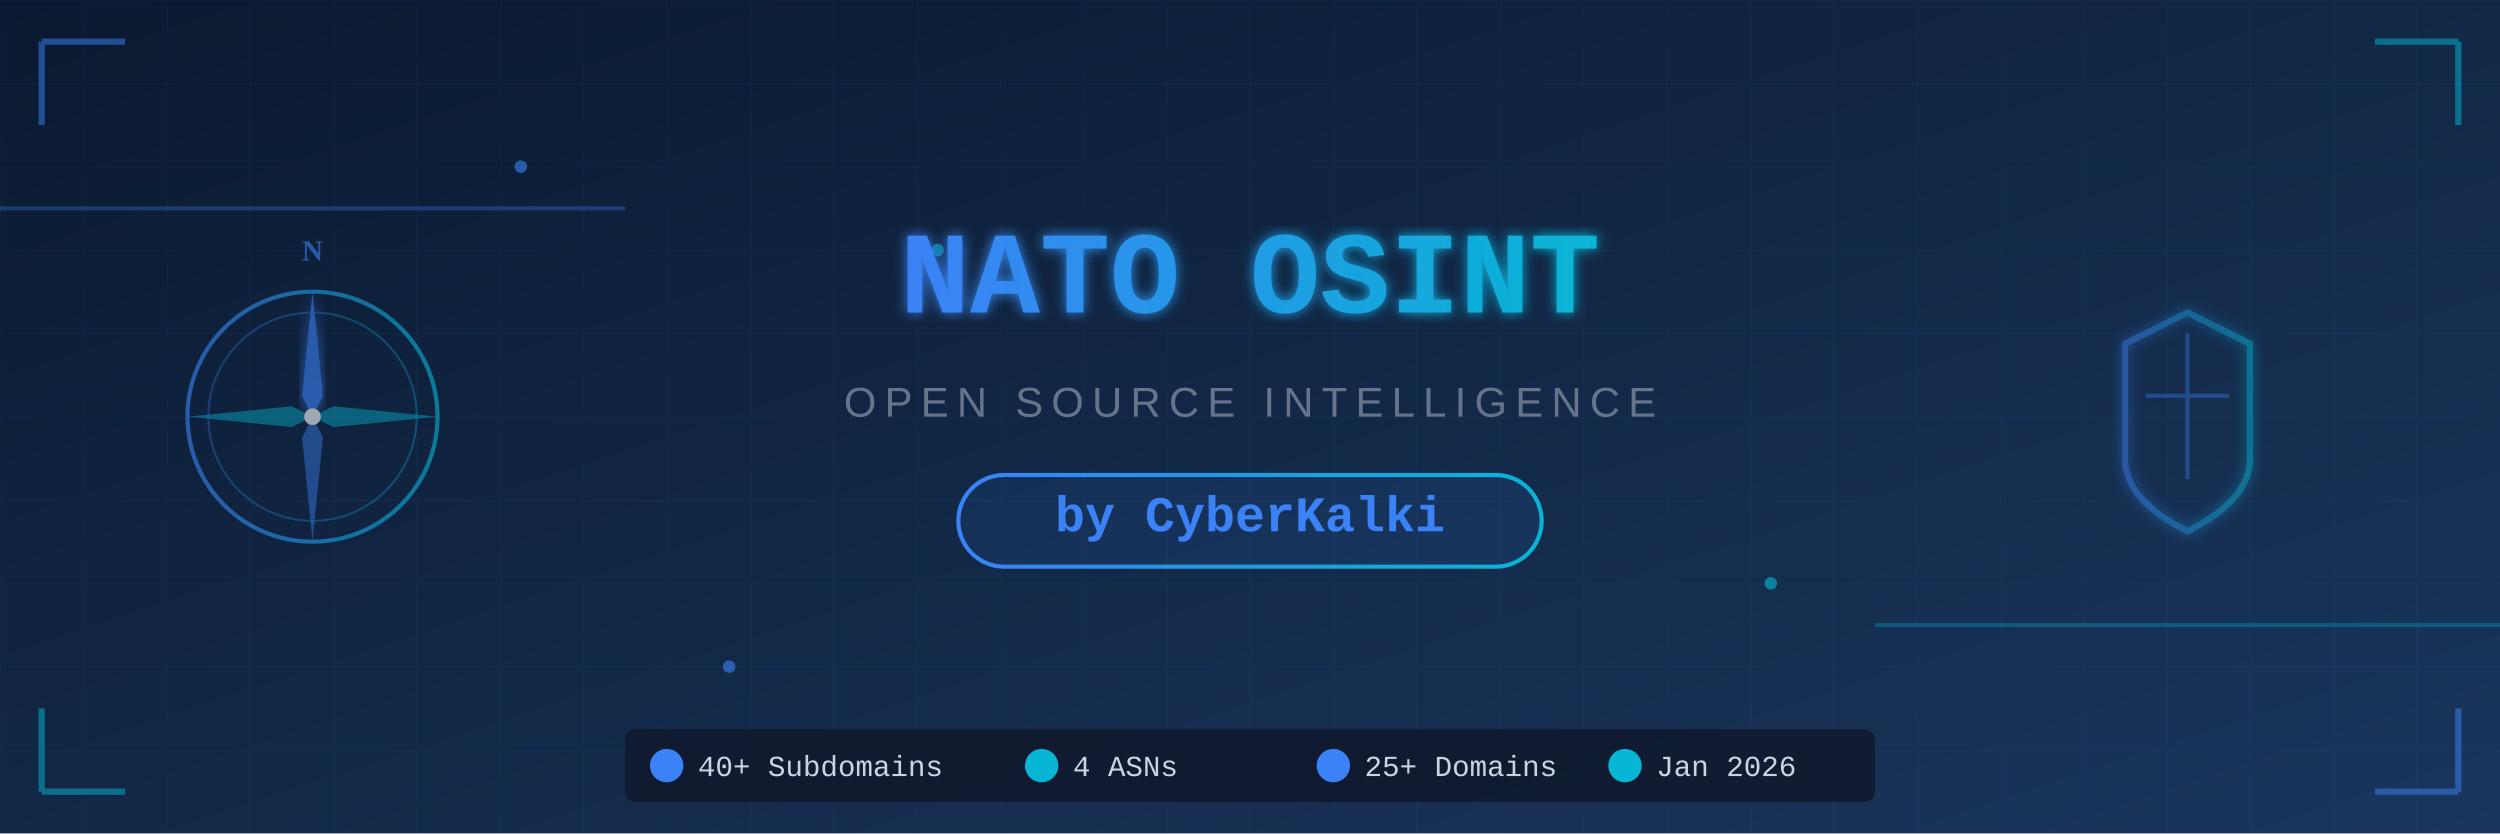
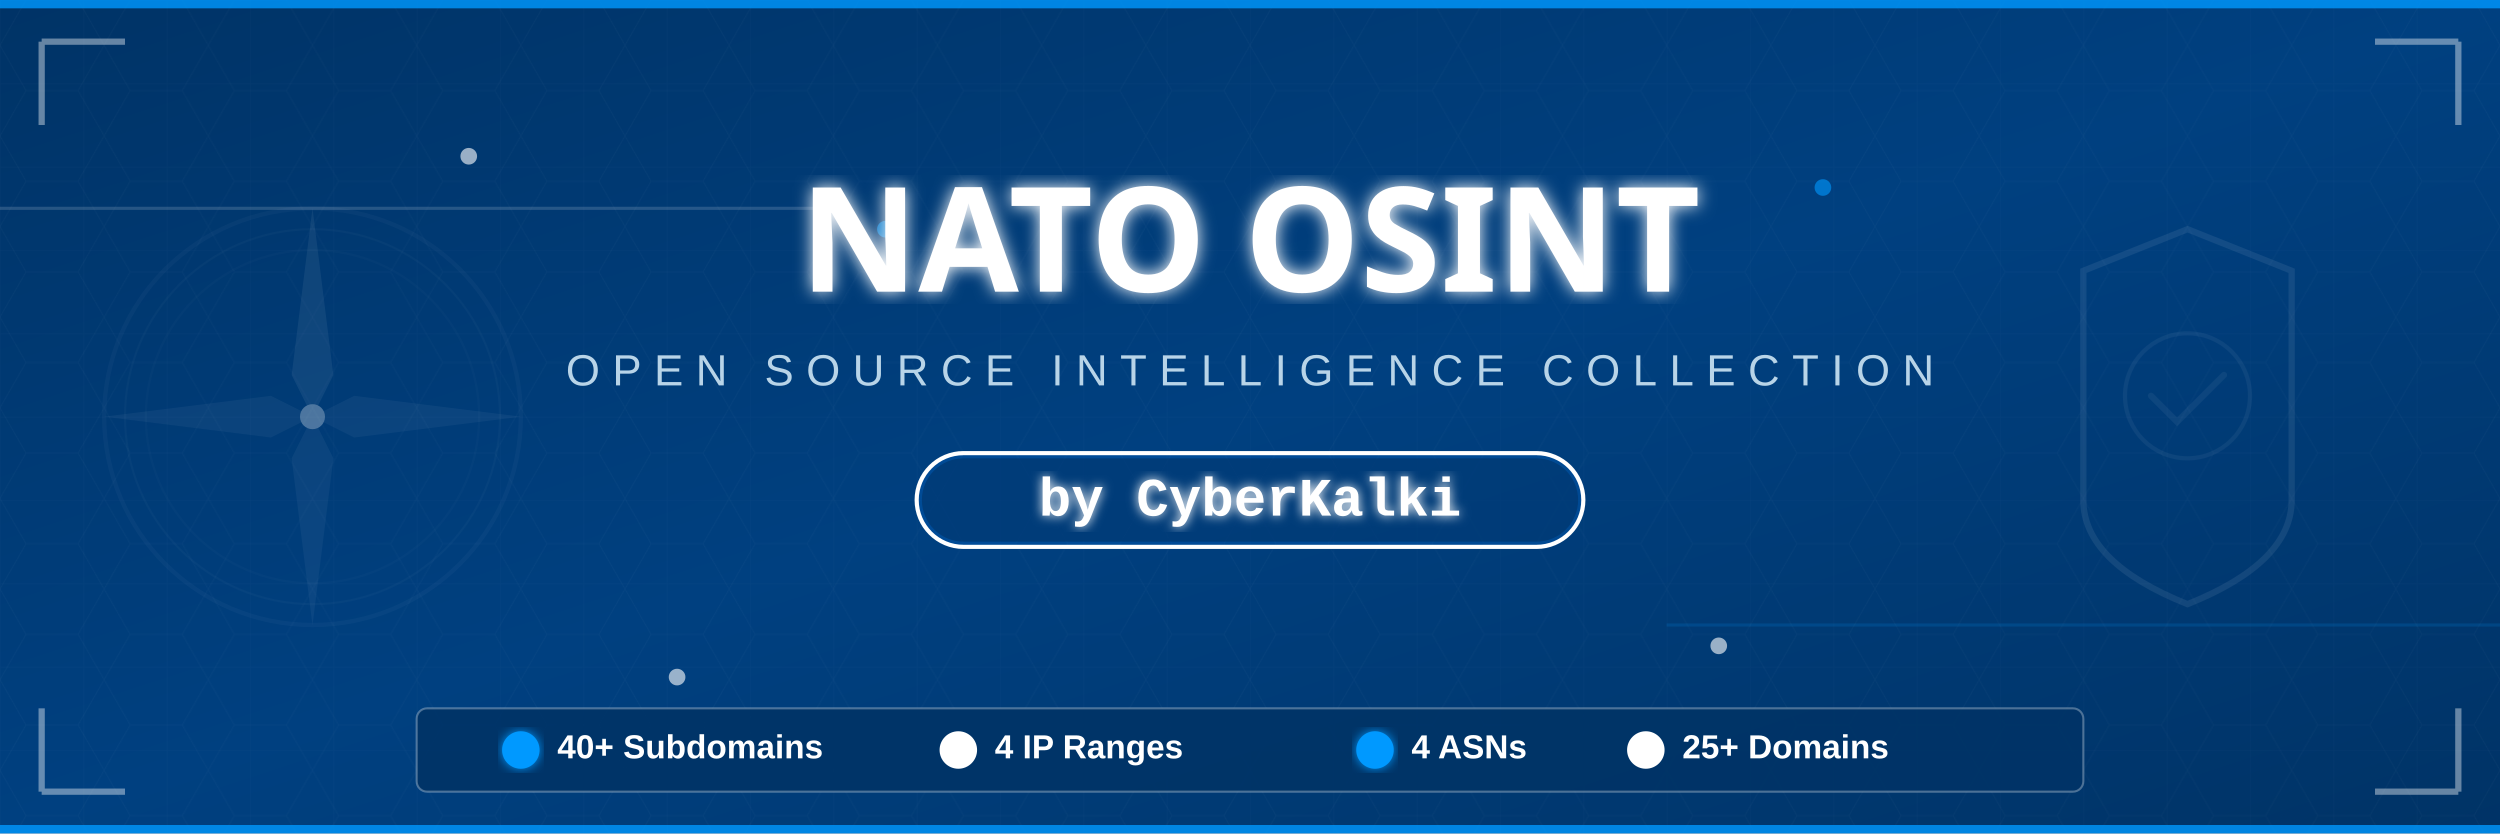
- <svg xmlns="http://www.w3.org/2000/svg" viewBox="0 0 1200 400">
+ <svg xmlns="http://www.w3.org/2000/svg" viewBox="0 0 2400 800">
  <defs>
    <linearGradient id="bgGrad" x1="0%" y1="0%" x2="100%" y2="100%">
-       <stop offset="0%" style="stop-color:#0a192f;stop-opacity:1" />
-       <stop offset="100%" style="stop-color:#1a365d;stop-opacity:1" />
+       <stop offset="0%" style="stop-color:#003366;stop-opacity:1" />
+       <stop offset="50%" style="stop-color:#004080;stop-opacity:1" />
+       <stop offset="100%" style="stop-color:#003366;stop-opacity:1" />
    </linearGradient>
    <linearGradient id="accentGrad" x1="0%" y1="0%" x2="100%" y2="0%">
-       <stop offset="0%" style="stop-color:#3b82f6;stop-opacity:1" />
-       <stop offset="100%" style="stop-color:#06b6d4;stop-opacity:1" />
+       <stop offset="0%" style="stop-color:#0066cc;stop-opacity:1" />
+       <stop offset="100%" style="stop-color:#0099ff;stop-opacity:1" />
    </linearGradient>
    <filter id="glow">
-       <feGaussianBlur stdDeviation="3" result="coloredBlur" />
+       <feGaussianBlur stdDeviation="5" result="coloredBlur" />
      <feMerge>
        <feMergeNode in="coloredBlur" />
        <feMergeNode in="SourceGraphic" />
      </feMerge>
    </filter>
-     <pattern id="grid" width="40" height="40" patternUnits="userSpaceOnUse">
-       <path d="M 40 0 L 0 0 0 40" fill="none" stroke="rgba(59, 130, 246, 0.1)" stroke-width="1" />
+     <filter id="strongGlow">
+       <feGaussianBlur stdDeviation="8" result="coloredBlur" />
+       <feMerge>
+         <feMergeNode in="coloredBlur" />
+         <feMergeNode in="SourceGraphic" />
+       </feMerge>
+     </filter>
+     <pattern id="grid" width="80" height="80" patternUnits="userSpaceOnUse">
+       <path d="M 80 0 L 0 0 0 80" fill="none" stroke="rgba(255, 255, 255, 0.05)" stroke-width="1" />
+     </pattern>
+     <pattern id="hexPattern" width="100" height="87" patternUnits="userSpaceOnUse">
+       <path d="M 25,0 L 75,0 L 100,43.5 L 75,87 L 25,87 L 0,43.5 Z" fill="none" stroke="rgba(255, 255, 255, 0.03)" stroke-width="1" />
    </pattern>
  </defs>
-   <rect width="1200" height="400" fill="url(#bgGrad)" />
-   <rect width="1200" height="400" fill="url(#grid)" opacity="0.5" />
-   <g opacity="0.3">
-     <line x1="0" y1="100" x2="300" y2="100" stroke="#3b82f6" stroke-width="2">
-       <animate attributeName="x2" from="0" to="300" dur="2s" repeatCount="indefinite" />
+   <rect width="2400" height="800" fill="url(#bgGrad)" />
+   <rect width="2400" height="800" fill="url(#hexPattern)" opacity="0.8" />
+   <rect width="2400" height="800" fill="url(#grid)" opacity="0.5" />
+   <g transform="translate(300, 400)" opacity="0.3">
+     <circle cx="0" cy="0" r="200" fill="none" stroke="rgba(255, 255, 255, 0.1)" stroke-width="4" />
+     <circle cx="0" cy="0" r="180" fill="none" stroke="rgba(255, 255, 255, 0.08)" stroke-width="2" />
+     <circle cx="0" cy="0" r="160" fill="none" stroke="rgba(255, 255, 255, 0.06)" stroke-width="2" />
+     <path d="M 0,-200 L 20,-40 L 0,0 L -20,-40 Z" fill="rgba(255, 255, 255, 0.2)" />
+     <path d="M 200,0 L 40,20 L 0,0 L 40,-20 Z" fill="rgba(255, 255, 255, 0.15)" />
+     <path d="M 0,200 L 20,40 L 0,0 L -20,40 Z" fill="rgba(255, 255, 255, 0.15)" />
+     <path d="M -200,0 L -40,20 L 0,0 L -40,-20 Z" fill="rgba(255, 255, 255, 0.15)" />
+     <circle cx="0" cy="0" r="12" fill="#ffffff" />
+   </g>
+   <g transform="translate(2100, 400)" opacity="0.25">
+     <path d="M 0,-180 L 100,-140 L 100,80 Q 100,140 0,180 Q -100,140 -100,80 L -100,-140 Z" fill="none" stroke="rgba(255, 255, 255, 0.3)" stroke-width="6" />
+     <circle cx="0" cy="-20" r="60" fill="none" stroke="rgba(255, 255, 255, 0.2)" stroke-width="4" />
+     <path d="M -35,-20 L -10,5 L 35,-40" fill="none" stroke="rgba(255, 255, 255, 0.2)" stroke-width="6" stroke-linecap="round" />
+   </g>
+   <g opacity="0.15">
+     <line x1="0" y1="200" x2="800" y2="200" stroke="#ffffff" stroke-width="3">
+       <animate attributeName="x2" from="0" to="800" dur="3s" repeatCount="indefinite" />
+       <animate attributeName="opacity" values="0;1;0" dur="3s" repeatCount="indefinite" />
    </line>
-     <line x1="1200" y1="300" x2="900" y2="300" stroke="#06b6d4" stroke-width="2">
-       <animate attributeName="x2" from="1200" to="900" dur="2s" repeatCount="indefinite" />
+     <line x1="2400" y1="600" x2="1600" y2="600" stroke="#0099ff" stroke-width="3">
+       <animate attributeName="x2" from="2400" to="1600" dur="3s" repeatCount="indefinite" />
+       <animate attributeName="opacity" values="0;1;0" dur="3s" repeatCount="indefinite" />
    </line>
  </g>
-   <g transform="translate(150, 200)" opacity="0.6">
-     <circle cx="0" cy="0" r="60" fill="none" stroke="url(#accentGrad)" stroke-width="2" />
-     <circle cx="0" cy="0" r="50" fill="none" stroke="url(#accentGrad)" stroke-width="1" opacity="0.5" />
-     <path d="M 0,-60 L 5,-10 L 0,0 L -5,-10 Z" fill="#3b82f6" filter="url(#glow)" />
-     <path d="M 60,0 L 10,5 L 0,0 L 10,-5 Z" fill="#06b6d4" opacity="0.7" />
-     <path d="M 0,60 L 5,10 L 0,0 L -5,10 Z" fill="#3b82f6" opacity="0.7" />
-     <path d="M -60,0 L -10,5 L 0,0 L -10,-5 Z" fill="#06b6d4" opacity="0.7" />
-     <circle cx="0" cy="0" r="4" fill="#ffffff" />
-     <text x="0" y="-75" text-anchor="middle" fill="#3b82f6" font-size="14" font-weight="bold">N</text>
-   </g>
-   <g transform="translate(1050, 200)" opacity="0.5">
-     <path d="M 0,-50 L 30,-35 L 30,20 Q 30,40 0,55 Q -30,40 -30,20 L -30,-35 Z" fill="none" stroke="url(#accentGrad)" stroke-width="3" filter="url(#glow)" />
-     <path d="M 0,-40 L 0,30 M -20,-10 L 20,-10" stroke="#3b82f6" stroke-width="2" opacity="0.7" />
-   </g>
  <g opacity="0.6">
-     <circle cx="250" cy="80" r="3" fill="#3b82f6">
+     <circle cx="450" cy="150" r="8" fill="#ffffff">
      <animate attributeName="opacity" values="1;0.3;1" dur="2s" repeatCount="indefinite" />
    </circle>
-     <circle cx="450" cy="120" r="3" fill="#06b6d4">
-       <animate attributeName="opacity" values="0.3;1;0.3" dur="2s" repeatCount="indefinite" />
+     <circle cx="850" cy="220" r="8" fill="#0099ff">
+       <animate attributeName="opacity" values="0.3;1;0.3" dur="2.5s" repeatCount="indefinite" />
    </circle>
-     <circle cx="350" cy="320" r="3" fill="#3b82f6">
-       <animate attributeName="opacity" values="1;0.3;1" dur="1.5s" repeatCount="indefinite" />
+     <circle cx="650" cy="650" r="8" fill="#ffffff">
+       <animate attributeName="opacity" values="1;0.3;1" dur="1.8s" repeatCount="indefinite" />
    </circle>
-     <circle cx="850" cy="280" r="3" fill="#06b6d4">
-       <animate attributeName="opacity" values="0.3;1;0.3" dur="1.8s" repeatCount="indefinite" />
+     <circle cx="1750" cy="180" r="8" fill="#0099ff">
+       <animate attributeName="opacity" values="0.3;1;0.3" dur="2.2s" repeatCount="indefinite" />
+     </circle>
+     <circle cx="1650" cy="620" r="8" fill="#ffffff">
+       <animate attributeName="opacity" values="1;0.3;1" dur="2s" repeatCount="indefinite" />
    </circle>
  </g>
-   <g transform="translate(600, 150)">
-     <text x="0" y="0" text-anchor="middle" font-family="'Courier New', monospace" font-size="56" font-weight="bold" fill="url(#accentGrad)" filter="url(#glow)">
+   <g transform="translate(1200, 280)">
+     <text x="0" y="0" text-anchor="middle" font-family="'Arial Black', 'Arial Bold', sans-serif" font-size="140" font-weight="900" fill="#ffffff" filter="url(#strongGlow)">
      NATO OSINT
    </text>
-     <text x="0" y="50" text-anchor="middle" font-family="Arial, sans-serif" font-size="20" fill="#64748b" letter-spacing="4">
-       OPEN SOURCE INTELLIGENCE
+     <text x="0" y="90" text-anchor="middle" font-family="'Arial', sans-serif" font-size="42" fill="#B8D4E8" letter-spacing="12">
+       OPEN SOURCE INTELLIGENCE COLLECTION
    </text>
  </g>
-   <g transform="translate(600, 250)">
-     <rect x="-140" y="-22" width="280" height="44" rx="22" fill="rgba(59, 130, 246, 0.1)" stroke="url(#accentGrad)" stroke-width="2" />
-     <text x="0" y="5" text-anchor="middle" font-family="'Courier New', monospace" font-size="24" font-weight="bold" fill="#3b82f6">
+   <g transform="translate(1200, 480)">
+     <rect x="-320" y="-45" width="640" height="90" rx="45" fill="rgba(0, 102, 204, 0.3)" stroke="#ffffff" stroke-width="4" />
+     <rect x="-315" y="-40" width="630" height="80" rx="40" fill="rgba(0, 51, 102, 0.6)" />
+     <text x="0" y="15" text-anchor="middle" font-family="'Courier New', monospace" font-size="52" font-weight="bold" fill="#ffffff" filter="url(#glow)">
      by CyberKalki
    </text>
  </g>
-   <g transform="translate(300, 350)">
-     <rect x="0" y="0" width="600" height="35" rx="5" fill="rgba(15, 23, 42, 0.8)" />
-     <g transform="translate(20, 17.5)">
-       <circle cx="0" cy="0" r="8" fill="#3b82f6" />
-       <text x="15" y="5" font-family="'Courier New', monospace" font-size="14" fill="#cbd5e1">
+   <g transform="translate(400, 680)">
+     <rect x="0" y="0" width="1600" height="80" rx="10" fill="rgba(0, 51, 102, 0.9)" stroke="rgba(255, 255, 255, 0.3)" stroke-width="2" />
+     <g transform="translate(100, 40)">
+       <circle cx="0" cy="0" r="18" fill="#0099ff" filter="url(#glow)" />
+       <text x="35" y="8" font-family="'Arial', sans-serif" font-size="32" font-weight="bold" fill="#ffffff">
        40+ Subdomains
      </text>
    </g>
-     <g transform="translate(200, 17.5)">
-       <circle cx="0" cy="0" r="8" fill="#06b6d4" />
-       <text x="15" y="5" font-family="'Courier New', monospace" font-size="14" fill="#cbd5e1">
+     <g transform="translate(520, 40)">
+       <circle cx="0" cy="0" r="18" fill="#ffffff" />
+       <text x="35" y="8" font-family="'Arial', sans-serif" font-size="32" font-weight="bold" fill="#ffffff">
+         4 IP Ranges
+       </text>
+     </g>
+     <g transform="translate(920, 40)">
+       <circle cx="0" cy="0" r="18" fill="#0099ff" filter="url(#glow)" />
+       <text x="35" y="8" font-family="'Arial', sans-serif" font-size="32" font-weight="bold" fill="#ffffff">
        4 ASNs
      </text>
    </g>
-     <g transform="translate(340, 17.5)">
-       <circle cx="0" cy="0" r="8" fill="#3b82f6" />
-       <text x="15" y="5" font-family="'Courier New', monospace" font-size="14" fill="#cbd5e1">
+     <g transform="translate(1180, 40)">
+       <circle cx="0" cy="0" r="18" fill="#ffffff" />
+       <text x="35" y="8" font-family="'Arial', sans-serif" font-size="32" font-weight="bold" fill="#ffffff">
        25+ Domains
      </text>
    </g>
-     <g transform="translate(480, 17.5)">
-       <circle cx="0" cy="0" r="8" fill="#06b6d4" />
-       <text x="15" y="5" font-family="'Courier New', monospace" font-size="14" fill="#cbd5e1">
-         Jan 2026
-       </text>
-     </g>
  </g>
-   <path d="M 20,20 L 60,20 M 20,20 L 20,60" stroke="#3b82f6" stroke-width="3" opacity="0.5" />
-   <path d="M 1180,20 L 1140,20 M 1180,20 L 1180,60" stroke="#06b6d4" stroke-width="3" opacity="0.5" />
-   <path d="M 20,380 L 60,380 M 20,380 L 20,340" stroke="#06b6d4" stroke-width="3" opacity="0.5" />
-   <path d="M 1180,380 L 1140,380 M 1180,380 L 1180,340" stroke="#3b82f6" stroke-width="3" opacity="0.5" />
+   <g stroke="#ffffff" stroke-width="6" opacity="0.4" fill="none">
+     <path d="M 40,40 L 120,40 M 40,40 L 40,120" />
+     <path d="M 2360,40 L 2280,40 M 2360,40 L 2360,120" />
+     <path d="M 40,760 L 120,760 M 40,760 L 40,680" />
+     <path d="M 2360,760 L 2280,760 M 2360,760 L 2360,680" />
+   </g>
+   <rect x="0" y="0" width="2400" height="8" fill="#0099ff" opacity="0.8" />
+   <rect x="0" y="792" width="2400" height="8" fill="#0099ff" opacity="0.8" />
</svg>
